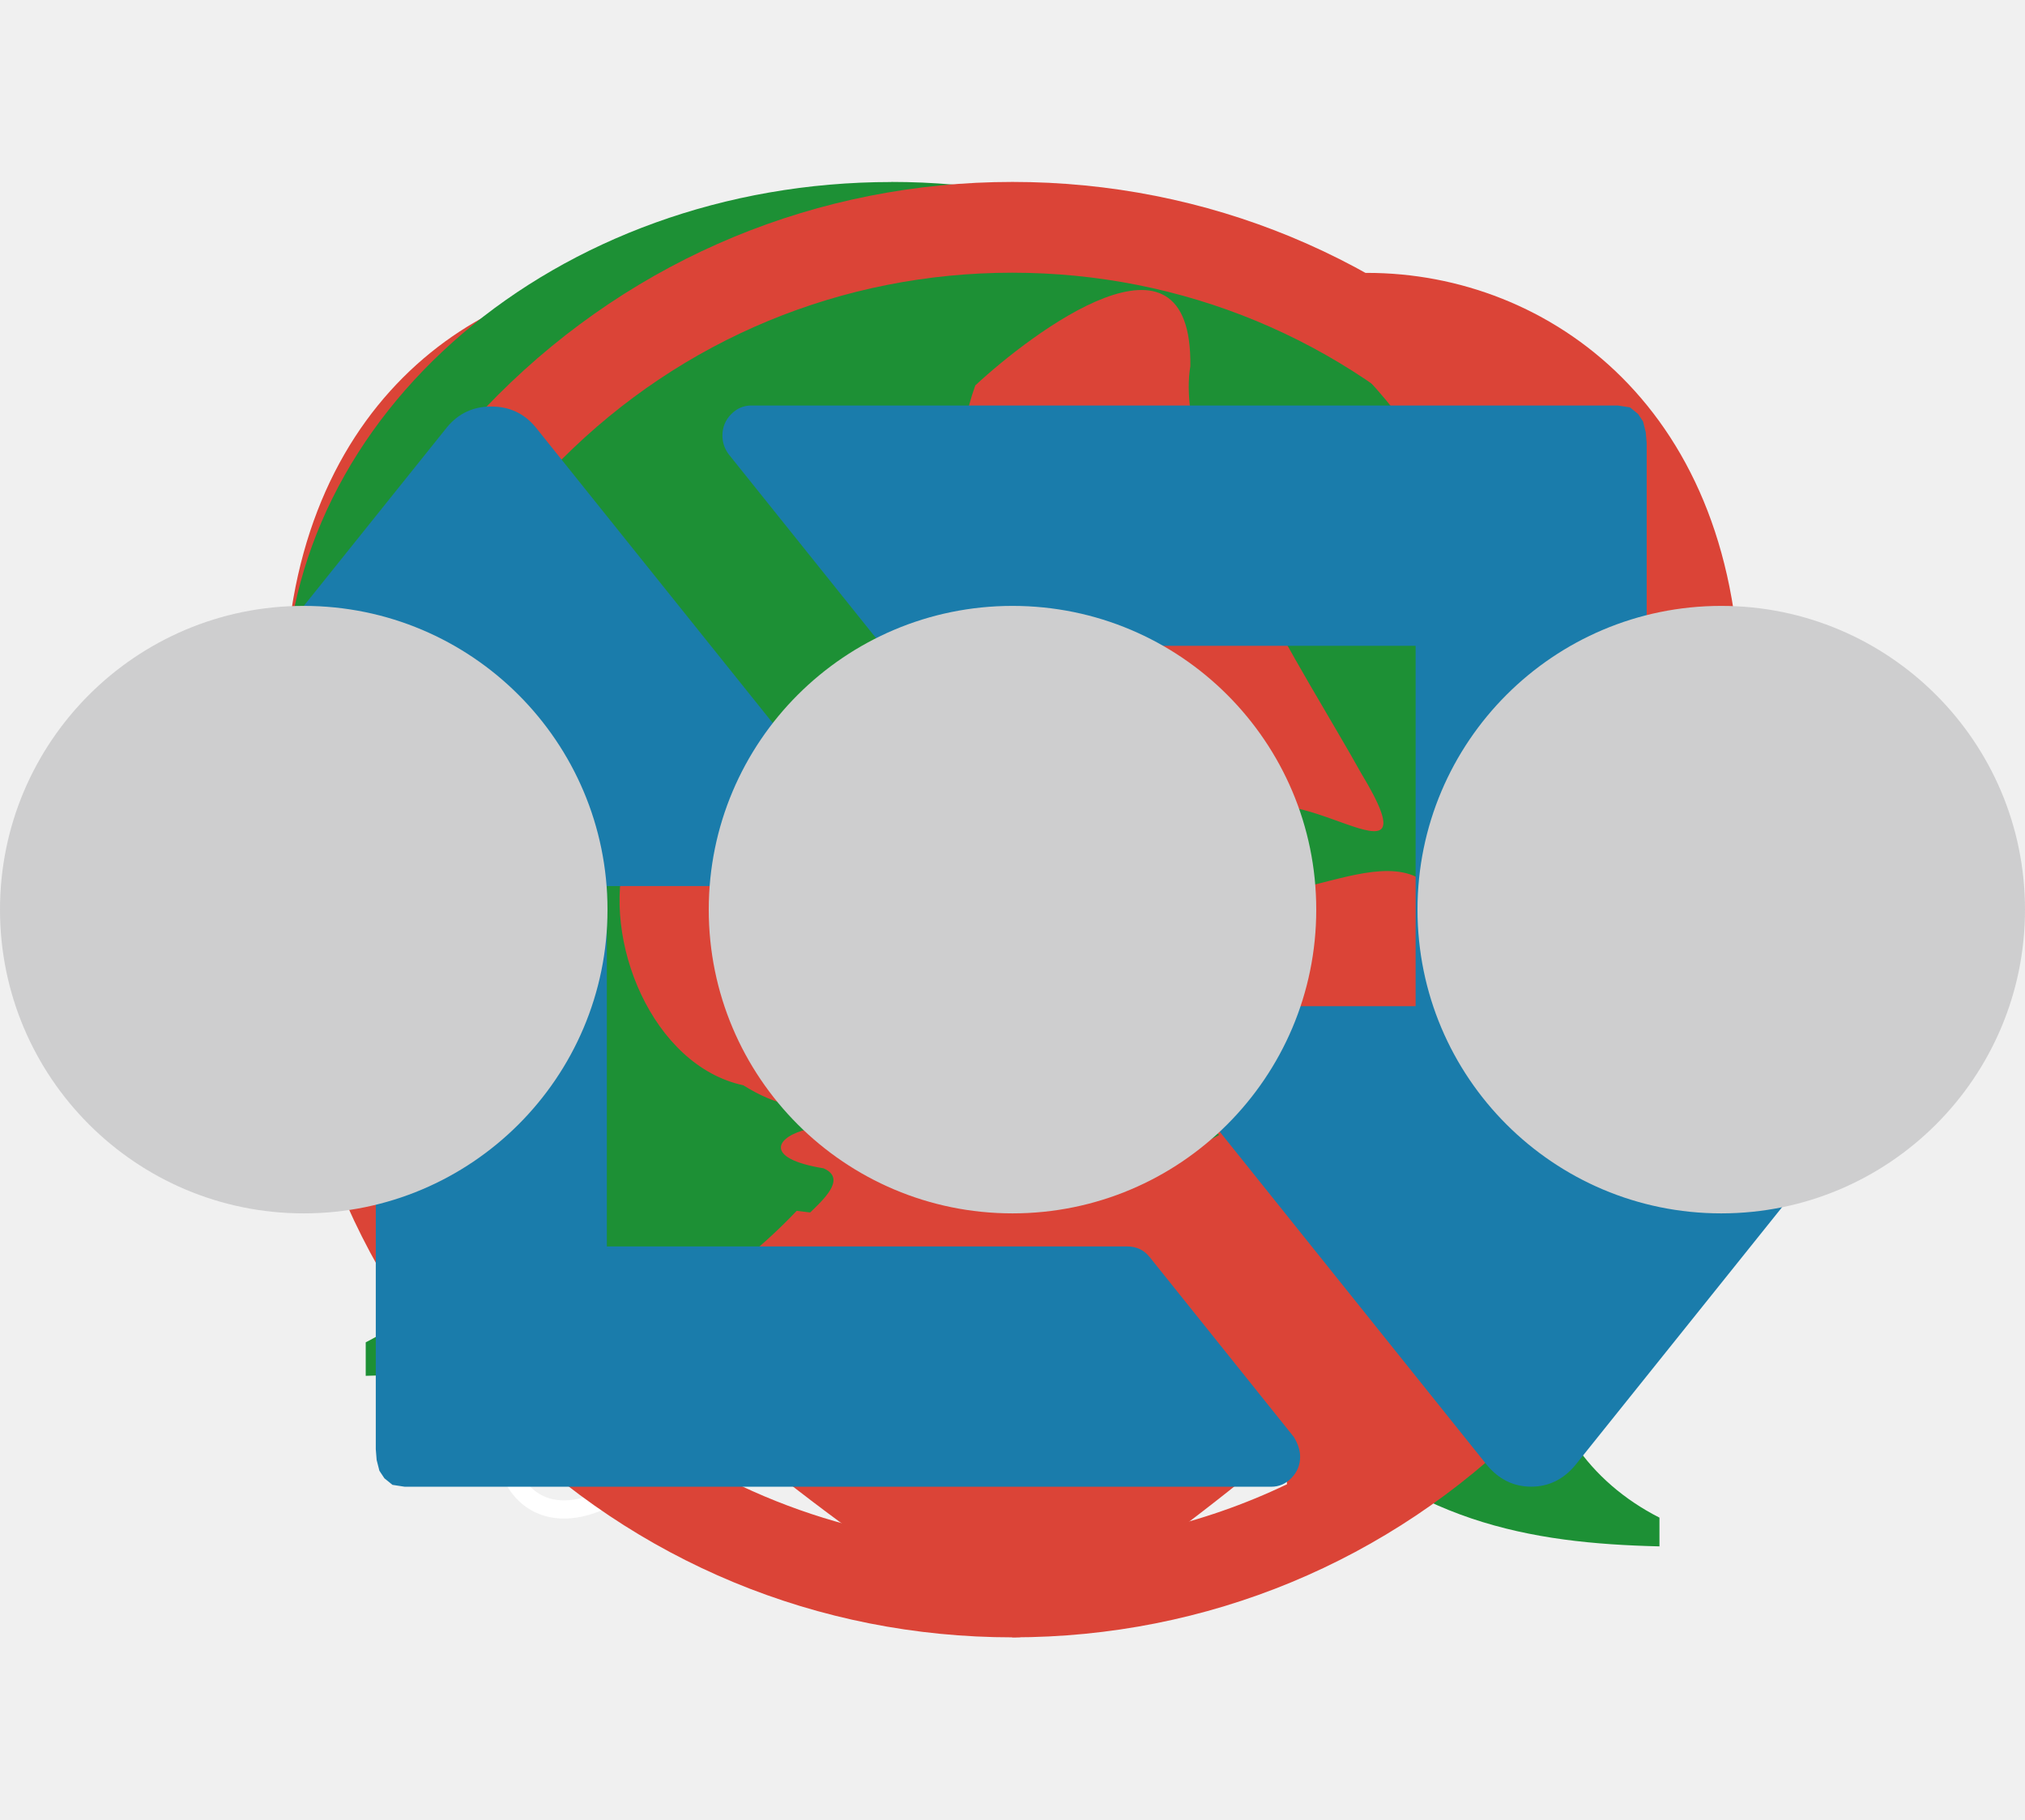
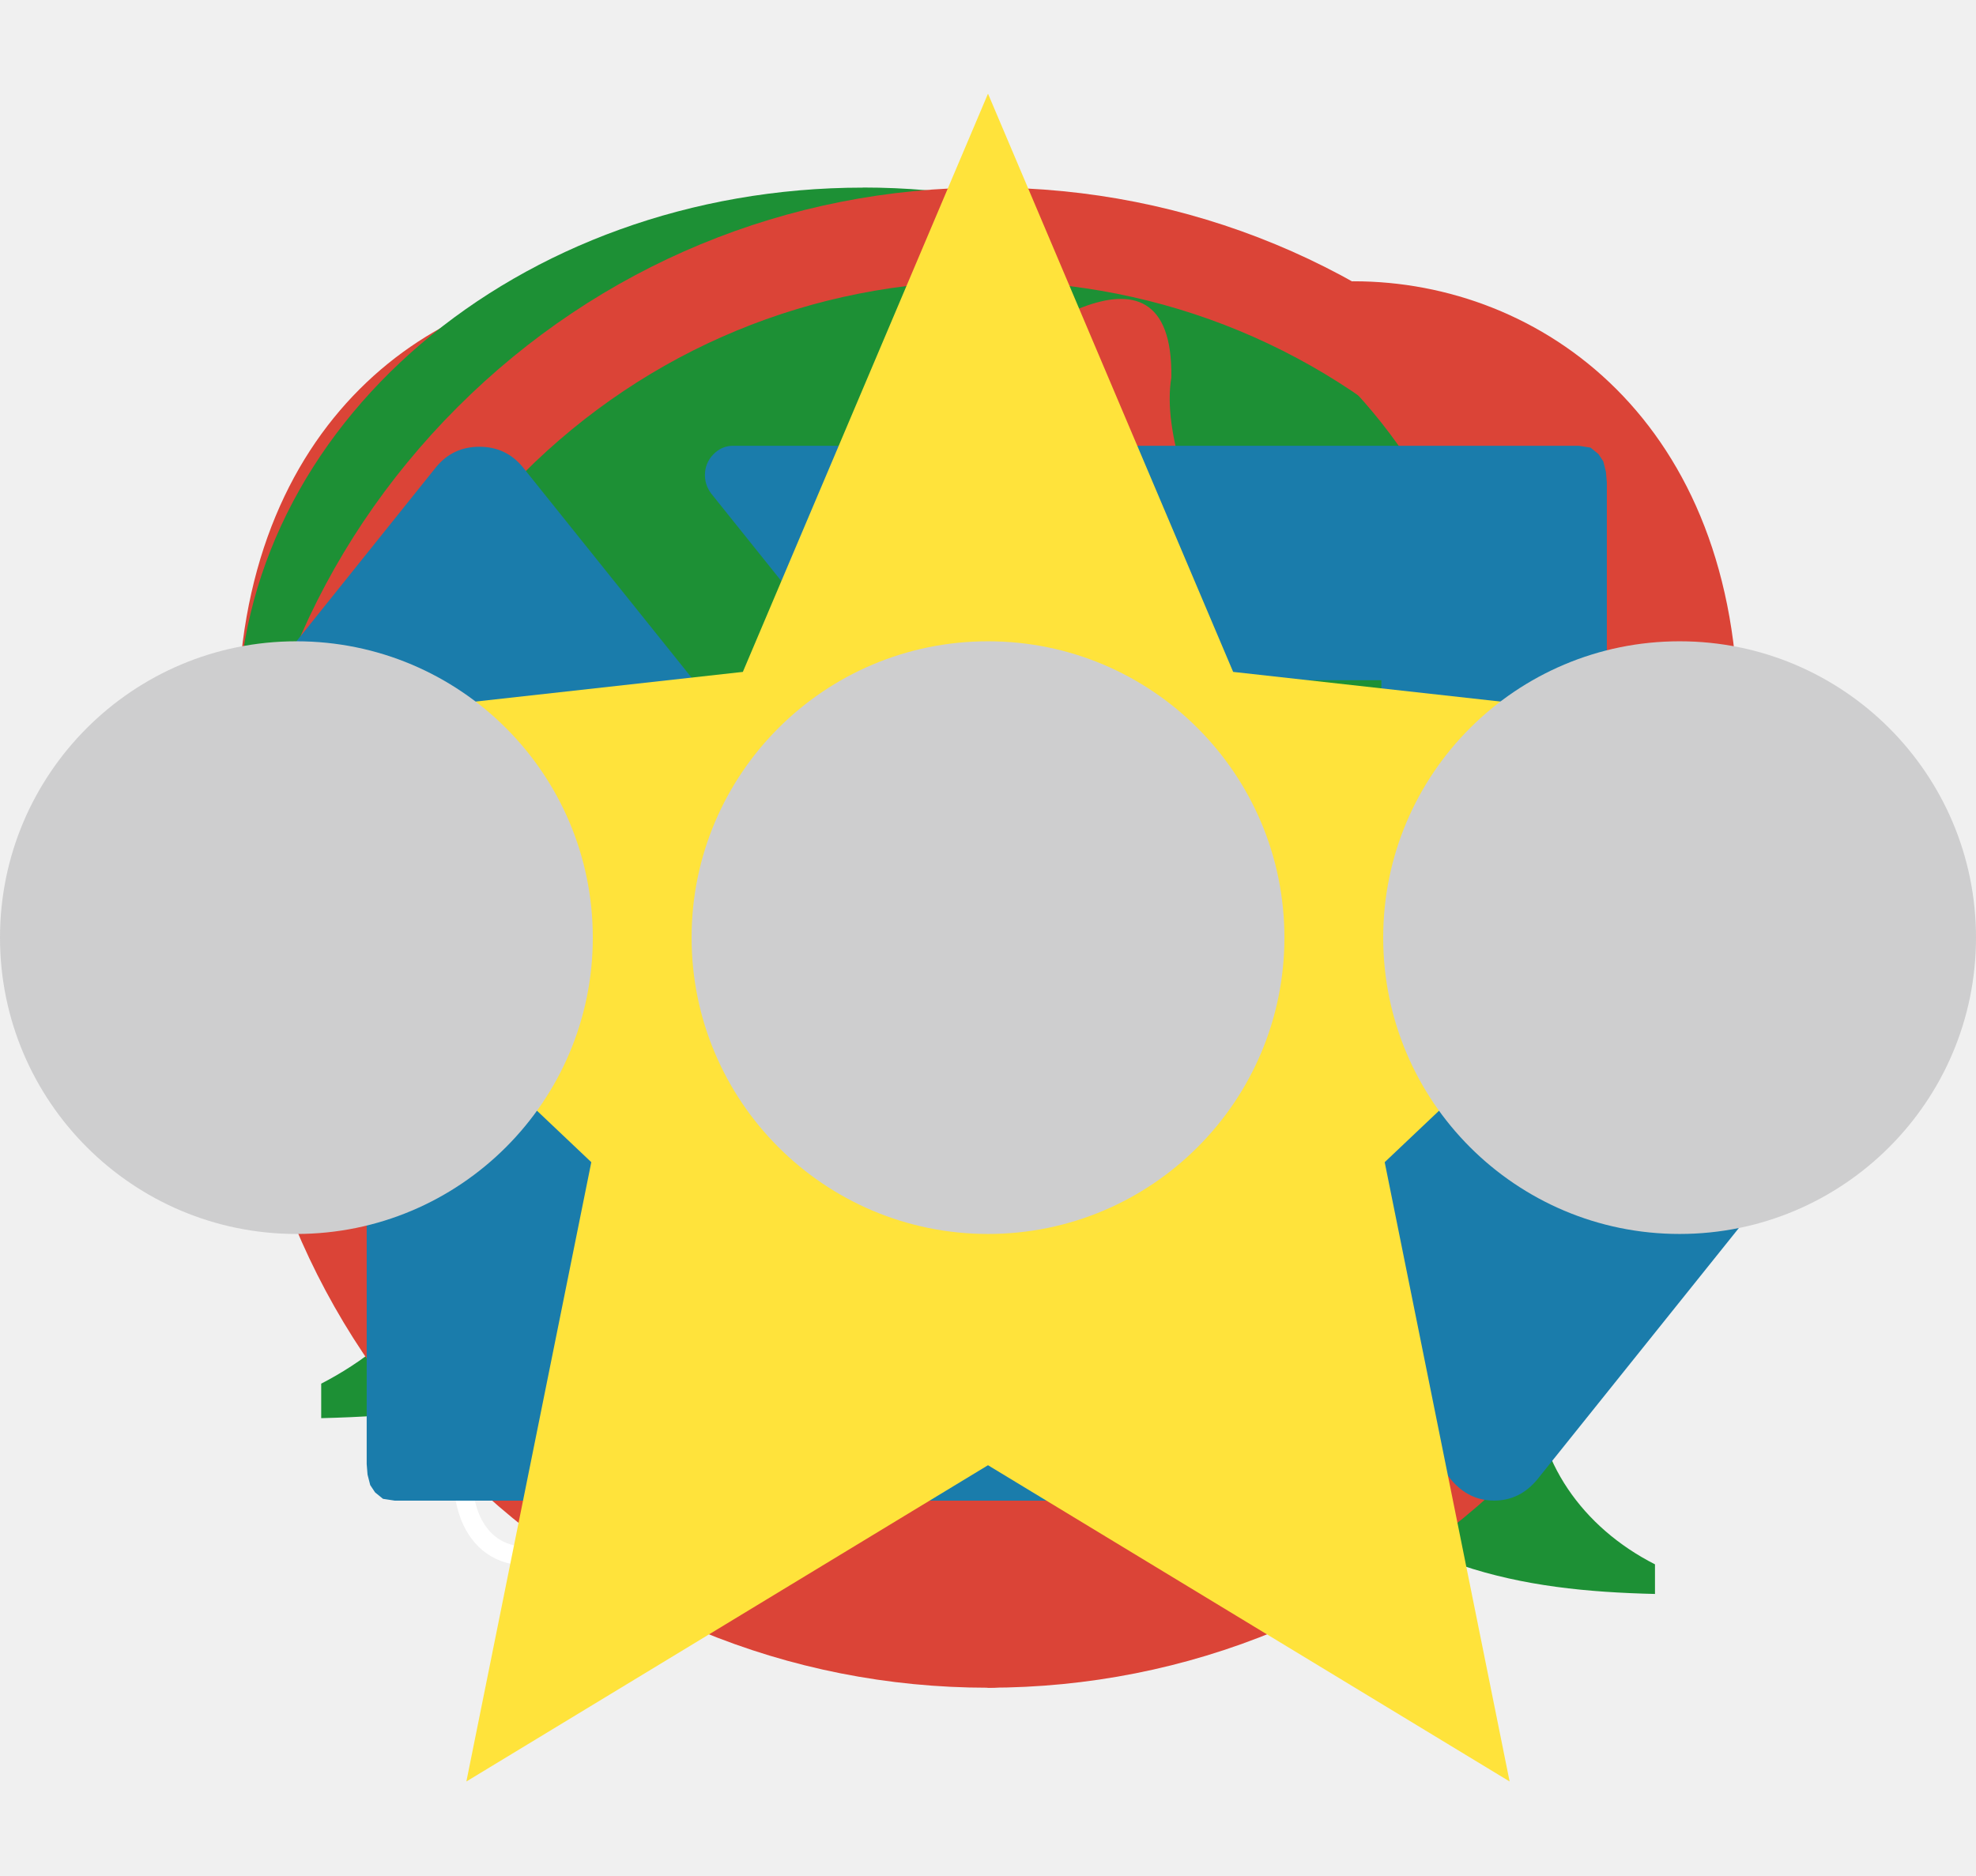
<svg xmlns="http://www.w3.org/2000/svg">
  <symbol id="twitter-icon" viewBox="0 0 300 300">
    <path d="M243 92.756c-6.843 3.012-14.198 5.047-21.916 5.963 7.878-4.686 13.93-12.107 16.778-20.95-7.374 4.34-15.54 7.491-24.233 9.189-6.96-7.36-16.878-11.958-27.854-11.958-21.074 0-38.161 16.954-38.161 37.867 0 2.968.338 5.858.989 8.63-31.715-1.579-59.833-16.655-78.654-39.566-3.285 5.593-5.167 12.097-5.167 19.037 0 13.138 6.737 24.729 16.976 31.519-6.255-.197-12.139-1.9-17.284-4.736l-.004.476c0 18.347 13.154 33.651 30.611 37.132-3.202.866-6.573 1.328-10.053 1.328-2.459 0-4.849-.238-7.18-.679 4.856 15.044 18.949 25.992 35.648 26.296-13.06 10.157-29.514 16.211-47.393 16.211-3.08 0-6.118-.18-9.103-.53 16.888 10.745 36.946 17.014 58.496 17.014 70.19 0 108.574-57.701 108.574-107.743 0-1.642-.037-3.274-.111-4.9 7.455-5.338 13.924-12.007 19.04-19.601h.001z" fill="#2AA9E0" />
  </symbol>
  <symbol id="instagram-icon" viewBox="0 0 775 300">
    <path d="M44.406 41c-7.087 0-16.276 7.521-21.696 12.527-11.917 10.587-22.711 30.051-22.711 45.674 0 22.2 18.867 30.58 23.638 30.58 1.573 0 2.914-.812 2.914-2.949 0-1.674-1.062-3.068-2.117-4.5-4.369-6.685-5.773-13.064-5.773-21.668 0-17.94 8.268-34.383 15.126-41.906 1.264-1.361 4.122-4.303 4.977-4.303.848 0 1.059.691 1.059 2.829l-.797 117.418c0 18.355-5.293 25.648-5.293 29.969 0 1.899.821 2.392 2.39 2.392 7.428 0 14.83-9.059 16.927-12.363 6.503-11.239 8.098-20.015 8.098-45.325v-98.666c0-2.671-.749-3.824-3.285-5.472-3.706-2.356-7.953-4.238-13.456-4.238zm212.363.328c-3.493 0-4.987 1.827-5.151 7.481l-.775 23.416-20.463-.71c-1.241-.032-1.803.36-2.346 1.453-1.738 3.262-2.652 5.816-2.652 10.07 0 3.464 1.57 3.833 2.968 3.833l21.292.612-.065 44.735c0 9.488-5.982 21.797-16.599 32.033 0 0 .913-3.091.862-6.335 0-9.179-5.904-17.497-13.773-23.383l-19.207-14.46c4.026-4.661 10.848-13.907 10.848-21.712 0-6.052-3.803-8.595-10.892-8.595-10.006 0-21.608 9.171-21.608 22.772 0 4.957 2.204 9.42 5.555 12.833-4.626 8.785-11.172 20.342-16.032 28.571-3.672 6.302-9.882 15.957-13.554 15.957-2.709 0-3.962-4.266-3.962-20.653 0-13.615.966-28.417 1.451-42.627 0-3.257-.535-6.262-4.758-9.207-3.886-2.492-8.687-5.974-13.631-5.974-10.991 0-18.48 10.122-23.616 20.019-5.315 10.257-8.189 18.9-12.245 31.443l.447-43.162c.138-3.077-.638-4.272-3.099-5.319-3.192-1.355-7.891-2.916-12.059-2.916-3.484 0-3.907 1.502-3.907 5.166l-.469 51.79-.054 19.976c0 18.01 2.254 21.013 12.932 21.013 5.912 0 7.807-.695 7.923-5.614.162-3.254 1.716-11.134 3.82-19.036 6.151-23.328 13.44-41.78 26.006-55.842 1.311-1.364 2.323-.876 2.117 1.059 0 0-1.986 31.571-1.986 44.484 0 22.966 3.531 34.949 14.951 34.949 11.207 0 22.213-14.409 28.222-24.137l19.273-32.262c12.489 10.65 21.205 18.908 21.205 28.953 0 6.243-3.937 12.352-9.931 12.352-7.494 0-12.281-7.907-17.341-7.907-4.201 0-9.593 8.116-9.593 12.724 0 4.351 9.486 10.507 26.508 10.507 25.128 0 38.607-17.258 46.698-36.369 1.549 22.682 10.579 35.932 24.664 35.932 9.239 0 19.917-11.682 24.773-25.95 0 0 .48 3.704 4.169 11.293 5.077 9.91 12.796 14.46 22.383 14.46 11.925 0 22.125-7.235 28.353-19.375.944 9.199 8.662 19.331 21.074 19.331 7.791 0 14.895-5.974 19.557-15.815 0 0 6.04 16.251 23.507 16.251 9.812 0 21.43-9.095 24.206-15.705l.306 9.611-25.919 23.918c-7.525 7.311-15.53 17.816-15.53 29.445 0 14.791 13.955 23.296 26.236 23.296 12.765 0 21.235-8.093 25.876-14.875 5.84-8.775 8.305-25.315 8.305-41.48l-.578-24.311c17.468-19.216 31.138-45.776 37.225-64.568l13.26-.35c2.568-.172 2.442.839 2.084 2.337-2.331 9.855-4.365 21.016-4.365 32.131 0 18.363 4.227 26.354 10.302 32.885 5.281 5.472 10.535 7.317 16.064 7.317 10.813 0 17.6-8.936 19.753-14.569 5.077 9.91 12.556 14.526 22.143 14.526 11.925 0 22.125-7.235 28.353-19.375.944 9.199 8.662 19.331 21.074 19.331 9.273 0 14.65-5.356 18.88-15.443.087 3.245.211 6.705.306 9.95.111 1.678 1.452 2.74 2.652 3.178 3.942 1.492 7.402 2.239 10.51 2.239 8.106 0 9.866-1.666 9.866-6.968 0-8.745.256-22.565 2.739-33.66 2.637-11.044 6.614-23.551 12.103-32.252.494-.899 1.706-.663 1.757.426.788 18.617 2.033 50.131 6.919 58.289 2.412 3.891 6.141 6.728 11.721 6.728 2.618 0 5.824-1.117 6.646-1.813.832-.649 1.251-1.369 1.2-2.709 0-23.799 7.415-46.838 14.842-62.33.203-.459.782-.495.764.109l-.415 17.147c0 28.164 2.029 45.957 16.086 54.51 2.152 1.195 5.176 2.348 9.047 2.348 7.192 0 13.714-4.02 16.937-10.485 2.626-5.024 5.086-14.693 5.086-20.172 0-2.121.025-5.57-3.449-5.57-1.905 0-3.048 1.404-3.503 3.528-1.107 4.599-2.016 8.545-3.732 13.095-1.642 4.342-4.093 6.87-6.995 6.87-3.413 0-5.143-2.687-6.133-4.347-4.355-6.645-4.704-21.912-4.704-34.654l1.048-32.798c0-2.713-1.132-5.961-5.315-8.355-2.809-1.618-9.912-4.664-14.264-4.664-4.035 0-5.988 2.289-7.443 5.646-2.731 6.03-11.859 29.686-14.307 48.918-.088.507-.718.614-.764-.033-1.272-13.6-1.925-29.987-1.91-41.043 0-3.342-.817-8.12-7.901-11.217-3.442-1.429-6.291-2.304-9.767-2.304-4.316 0-5.243 2.113-6.788 4.915-4.888 9.038-8.269 20.825-13.336 35.692l.076-34.021c0-1.591-.974-3.677-3.765-4.238-6.92-1.591-10.127-2.315-12.856-2.315-1.986 0-3.078 1.585-3.078 3.298l-.371 58.005c-1.338 7.102-6.763 24.049-14.46 24.049-6.317 0-9.265-6.405-9.265-33.18l1.146-43.512c0-2.749-1.803-3.904-4.431-5.068-3.757-1.494-6.746-2.086-10.564-2.086-4.792 0-6.438 2.296-5.468 7.809-5.269-7.132-10.535-11.075-19.84-11.075-18.68 0-32.762 22.488-32.762 55.165-.184 9.164 2.03 18.272 2.03 18.272-1.69 7.605-5.664 13.805-11.153 13.805-6.925 0-11.339-9.799-11.339-26.78 0-17.031 6.483-36.241 6.483-41.447 0-6.054-3.963-9.884-10.979-9.884-3.516 0-16.551 2.96-23.234 3.932 0 0 .753-3.185.698-5.69 0-5.97-2.799-9.709-9.746-9.709-8.491 0-14.722 6.067-14.722 16.415 0 4.645 2.672 8.94 6.21 11.249-4.592 19.166-12.058 33.42-23.06 49.344l.928-64.481c0-2.096-.557-3.398-4.66-4.991-2.169-.938-5.704-2.02-10.16-2.02-6.458 0-6.032 4.616-5.686 8.071-2.955-5.244-9.425-11.468-19.404-11.468-27.197 0-35.547 41.504-31.452 70.979 0 3.594-3.505 16.35-11.426 16.35-6.317 0-9.265-6.405-9.265-33.18l1.157-43.512c0-2.749-1.814-3.904-4.442-5.068-3.757-1.494-6.735-2.086-10.553-2.086-4.792 0-6.438 2.296-5.468 7.809-5.269-7.132-10.546-11.075-19.851-11.075-18.68 0-32.947 20.566-32.947 53.243 0 12.474-10.732 31.509-18.258 31.509-4.181 0-8.632-7.68-8.632-27.304.021-13.376 1.844-58.911 1.844-58.911l26.268-.426c1.254-.012 1.98-1.383 2.445-2.228 1.207-2.449 1.79-4.08 1.79-7.012 0-2.645-.529-3.611-3.918-3.801l-26.181-1.573 1.113-24.41c.077-1.542-.851-2.546-2.532-3.298-5.073-1.981-11.287-3.899-15.224-3.899zm79.504 63.957c7.004 0 14.111 6.393 14.111 29.073 0 28.556-10.396 41.841-18.389 41.841-7.494 0-13.183-10.585-13.183-31.378 0-21.017 5.555-39.536 17.461-39.536zm252.229 0c7.004 0 14.111 6.393 14.111 29.073 0 28.556-10.396 41.841-18.389 41.841-7.494 0-13.183-10.585-13.183-31.378 0-21.017 5.555-39.536 17.461-39.536zm-159.979.131c9.141 0 13.183 9.427 13.183 27.708 0 27.558-8.185 43.25-18.127 43.25-6.347 0-13.644-10.429-13.26-30.941 0-13.116 4.273-40.017 18.203-40.017zm15.475 92.189v10.856c0 36.02-9.591 42.168-17.298 42.168-2.919 0-10.073-2.206-10.073-11.118 0-12.457 13.014-26.628 17.058-31.006l10.313-10.9z" fill="#3F5D87" />
  </symbol>
  <symbol id="weibo-icon" viewBox="0 0 301 300">
    <g fill="none">
      <path d="M70.608 178.122c0 21.534 28.331 38.999 63.284 38.999s63.284-17.465 63.284-38.999c0-21.538-28.331-38.999-63.284-38.999s-63.284 17.461-63.284 38.999" id="Shape" fill="#fff" />
      <path d="M135.367 213.943c-30.934 3.019-57.638-10.816-59.649-30.917-2.008-20.097 21.45-38.841 52.38-41.867 30.937-3.03 57.641 10.809 59.649 30.903 2.004 20.107-21.442 38.855-52.38 41.881m61.874-66.724c-2.631-.779-4.436-1.311-3.058-4.732 2.983-7.431 3.293-13.839.057-18.413-6.066-8.576-22.663-8.114-41.689-.229 0-.012-5.974 2.586-4.447-2.103 2.926-9.312 2.485-17.109-2.068-21.612-10.321-10.221-37.769.388-61.308 23.673-17.626 17.447-27.861 35.938-27.861 51.926 0 30.582 39.627 49.175 78.397 49.175 50.82 0 84.627-29.222 84.627-52.423 0-14.016-11.93-21.971-22.649-25.262" id="Shape" fill="#E6162D" />
      <path d="M230.989 91.254c-12.272-13.466-30.375-18.599-47.086-15.083h-.005c-3.863.817-6.33 4.584-5.5 8.403.822 3.819 4.625 6.264 8.491 5.447 11.887-2.498 24.75 1.159 33.479 10.721 8.715 9.566 11.083 22.612 7.348 34.049l.002.002c-1.218 3.728.84 7.712 4.61 8.917 3.756 1.201 7.789-.835 9.007-4.549l.002-.028c5.237-16.091 1.93-34.43-10.349-47.881M212.142 108.086c-5.974-6.557-14.792-9.048-22.934-7.335-3.329.701-5.45 3.943-4.735 7.24.712 3.28 3.984 5.391 7.302 4.675v.005c3.98-.835 8.295.381 11.218 3.58 2.923 3.21 3.71 7.579 2.453 11.412h.005c-1.043 3.199.726 6.638 3.962 7.677 3.24 1.025 6.711-.722 7.754-3.928 2.56-7.839.961-16.771-5.027-23.328" id="Shape" fill="#f93" />
      <path d="M137.074 177.54c-1.082 1.832-3.475 2.713-5.347 1.948-1.844-.75-2.421-2.797-1.374-4.598 1.079-1.79 3.379-2.664 5.216-1.941 1.869.676 2.538 2.748 1.506 4.591m-9.858 12.522c-2.99 4.725-9.399 6.793-14.226 4.612-4.756-2.142-6.159-7.631-3.165-12.236 2.955-4.587 9.146-6.631 13.938-4.644 4.845 2.044 6.394 7.494 3.453 12.268m11.243-33.436c-14.721-3.791-31.361 3.47-37.755 16.306-6.511 13.093-.214 27.626 14.657 32.379 15.408 4.915 33.564-2.618 39.88-16.75 6.227-13.815-1.549-28.038-16.782-31.935" fill="#000" />
    </g>
  </symbol>
  <symbol id="ok-icon" viewBox="0 0 200 200">
    <g fill="none">
      <circle fill="#59DE5D" cx="100" cy="100" r="100" />
      <path d="M78 137.05l68.236-68.236c1.367-1.367 3.583-1.367 4.95 0s1.367 3.583 0 4.95l-70.711 70.711c-.683.683-1.579 1.025-2.475 1.025-.896 0-1.791-.342-2.475-1.025l-25.456-25.456c-1.367-1.367-1.367-3.583 0-4.95s3.583-1.367 4.95 0l22.981 22.981z" fill="#fff" />
    </g>
  </symbol>
  <svg id="play-icon" viewBox="0 0 100 100">
    <path d="M28.056 82.145c-3.344 1.931-6.056.362-6.056-3.496v-55.297c0-3.862 2.714-5.425 6.056-3.496l47.889 27.649c3.344 1.931 3.341 5.063 0 6.992l-47.889 27.649z" stroke="#FFF" stroke-linecap="round" stroke-linejoin="round" fill="#F1F1F1" />
  </svg>
  <svg id="like-icon" viewBox="0 0 20 20">
    <path d="M10 5.6c-.9-1.9-2.6-2.6-3.9-2.6-2 0-4.1 1.5-4.1 4.7 0 2.3 1.3 4.8 3.9 7.2 1.9 1.8 3.8 2.9 3.9 3l.2.1c.1 0 .2 0 .2-.1.1 0 2-1.2 3.9-3 2.6-2.5 3.9-4.9 3.9-7.2 0-3.2-2.1-4.7-4.1-4.7-1.3 0-3 .7-3.9 2.6z" fill="#DB4437" />
  </svg>
  <svg id="reply-icon" viewBox="0 0 20 20">
    <path d="M8.667 2c3.682 0 6.667 2.548 6.667 5.69 0 3.143-2.985 5.69-6.667 5.69-.354 0-.701-.024-1.039-.069-1.432 1.504-3.086 1.774-4.738 1.814v-.368c.892-.459 1.611-1.296 1.611-2.252l-.028-.392c-1.508-1.043-2.472-2.637-2.472-4.422 0-3.143 2.985-5.69 6.667-5.69zm7.167 12.754c0 .819.504 1.537 1.278 1.93v.316c-1.432-.034-2.747-.265-3.988-1.555-.294.039-.594.059-.901.059-1.326 0-2.547-.377-3.522-1.011 2.009-.007 3.906-.686 5.345-1.914.725-.619 1.297-1.345 1.7-2.158.427-.862.644-1.781.644-2.731l-.017-.457c1.008.878 1.629 2.075 1.629 3.394 0 1.531-.836 2.896-2.142 3.79l-.024.336z" fill="#1D9035" />
  </svg>
  <svg id="source-icon" viewBox="0 0 20 20">
    <path d="M15.657 15.657c1.511-1.511 2.343-3.52 2.343-5.657s-.832-4.146-2.343-5.657c-1.511-1.511-3.52-2.343-5.657-2.343s-4.146.832-5.657 2.343c-1.511 1.511-2.343 3.52-2.343 5.657s.832 4.146 2.343 5.657c1.511 1.511 3.52 2.343 5.657 2.343s4.146-.832 5.657-2.343zm-.707-10.607c.985.985 1.64 2.213 1.911 3.548-.211-.31-.412-.425-.537.269-.128 1.131-1.167.409-1.821.81-.688-.463-2.233.901-1.97-.638.405-.694 2.188.929 1.299-.54-.567-1.025-2.073-3.296-1.877-4.473.025-1.715-1.752-.358-2.364.211-.412 1.139-.14 3.131-1.217 3.689-1.169.051-2.172.157-2.625 1.464-.273.935.29 2.326 1.292 2.541 1.466.921 1.99-1.079 3.365-1.116.427.447 1.591.589 1.687 1.09-.902.159 1.145.759-.086 1.1-.679-.08-1.117-.704-.756-1.234-1.316-.307-1.358 1.905-2.624 1.207-.032-1.103-2.066-.358-.704-.134.468.205-.763.797-.098.689.327.018 1.427.403 1.129.663.613.38 1.127-.911 1.727.029.433.723-.182.856-.724.49-.306.343.54 1.082 1.286 1.402.249.107.486.165.668.148.376-.434 1.071-.509 1.107.052-.931.446-1.957.681-3.02.681-1.525 0-2.976-.485-4.177-1.381.323-.148.506-.332.195-.567-.242-.72-1.221-1.686-2.082-1.549-.447-.77-.741-1.619-.867-2.508.721-.238.887-.71.732-.868-.367-.32-.593-.774-.709-1.271.235-1.435.909-2.757 1.957-3.806 1.322-1.322 3.08-2.05 4.95-2.05s3.628.728 4.95 2.05z" fill="#DB4437" />
  </svg>
  <svg id="retweet-icon" viewBox="0 0 28 20">
    <g fill="#1A7CAB">
      <path d="M15.892 14.8c-.075-.095-.179-.143-.312-.143h-7.189v-4.983h2.396c.216 0 .404-.082.562-.247.158-.164.237-.359.237-.584 0-.208-.063-.385-.187-.532l-3.994-4.983c-.158-.19-.362-.285-.612-.285s-.453.095-.611.285l-3.994 4.983c-.125.147-.187.324-.187.532 0 .225.079.42.237.584.158.164.345.247.562.247h2.396v7.787l.012.149.038.149.069.104.112.091.169.026h11.982c.108 0 .202-.041.281-.123.079-.082.118-.179.118-.292 0-.087-.029-.177-.087-.273l-1.997-2.492zM25.165 11.335h-2.396v-7.787l-.013-.149-.037-.149-.069-.104-.112-.091-.168-.026h-11.982c-.108 0-.202.041-.281.123-.079.082-.118.18-.118.292 0 .095.029.182.087.26l1.997 2.492c.075.104.179.156.312.156h7.189v4.983h-2.396c-.216 0-.404.082-.562.246-.158.165-.237.36-.237.584 0 .208.063.385.187.532l3.994 4.983c.166.199.37.299.612.299.241 0 .445-.099.611-.299l3.994-4.983c.125-.147.187-.325.187-.532 0-.225-.079-.419-.237-.584-.158-.164-.345-.247-.562-.247z" />
    </g>
  </svg>
+   <svg id="star-icon" viewBox="0 0 20 20">
+     <path fill="#FFE33B" d="M10 15.627l-5.562 3.373 1.332-6.605-4.77-4.52 6.386-.709 2.614-6.167 2.614 6.167 6.386.709-4.77 4.52 1.332 6.605z" />
+   </svg>
  <svg id="options-icon" viewBox="0 0 100 30">
    <g fill="#CECECF">
      <circle cx="15" cy="15" r="15" />
      <circle cx="50" cy="15" r="15" />
      <circle cx="85" cy="15" r="15" />
    </g>
  </svg>
</svg>
